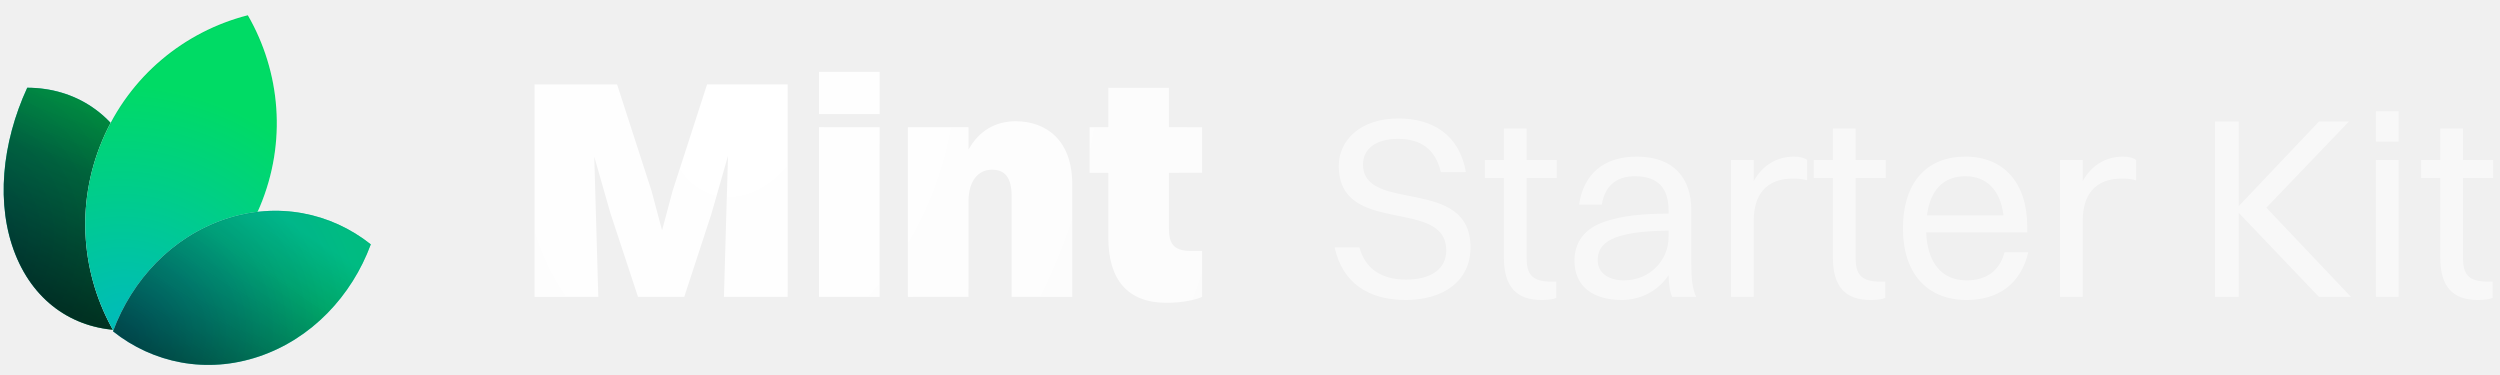
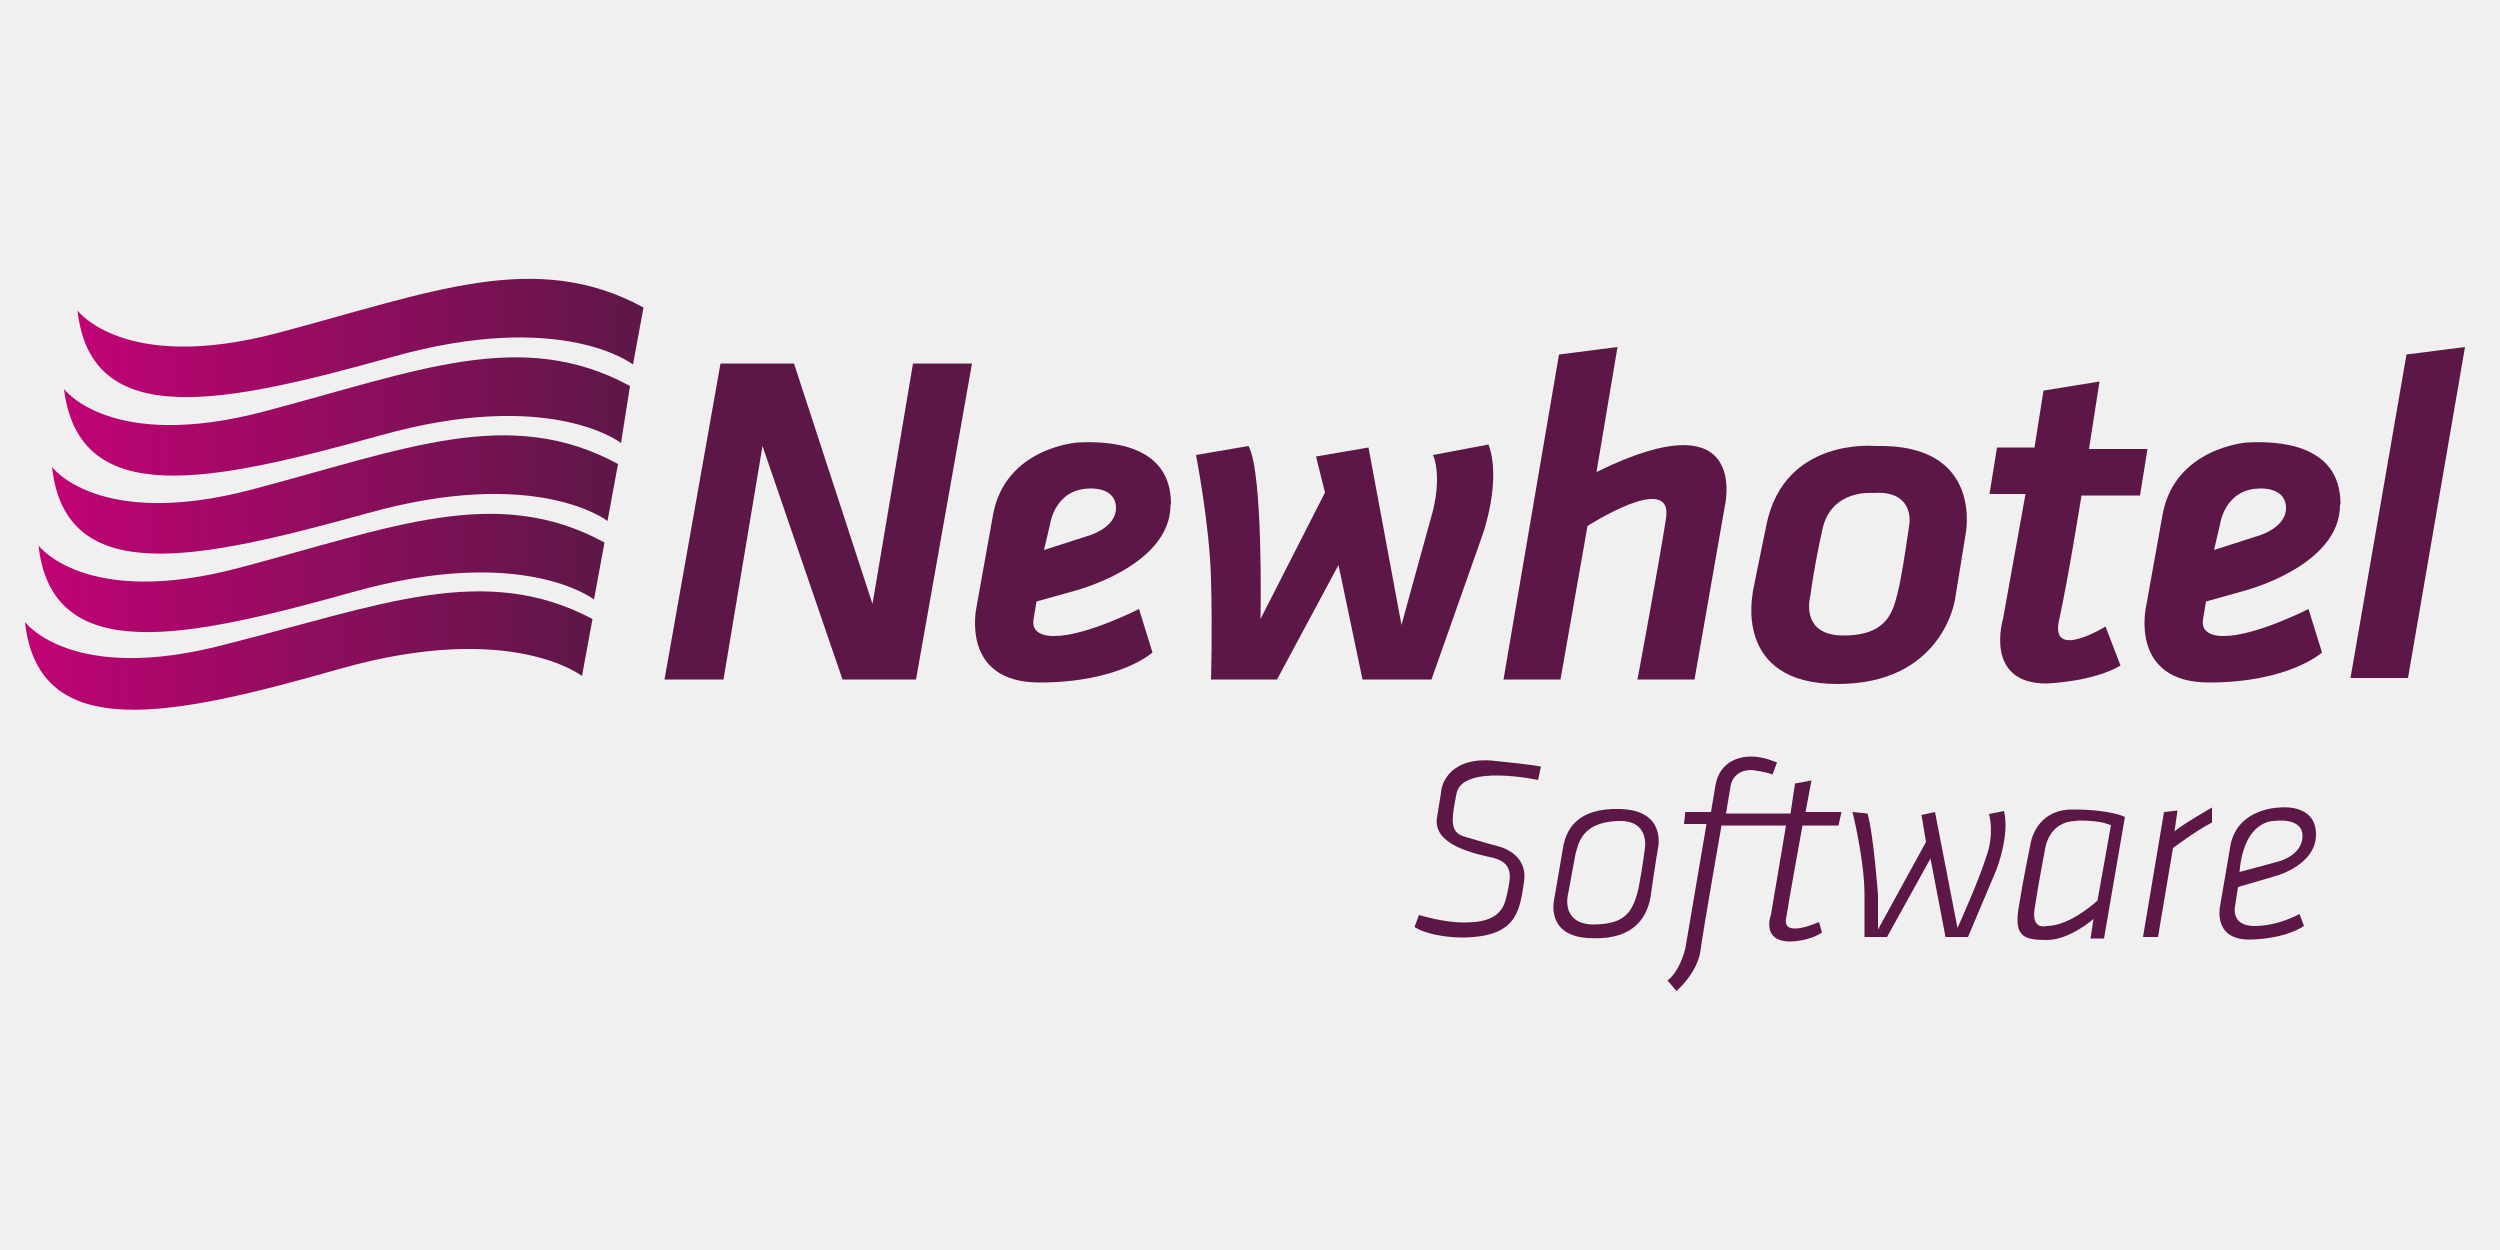
- <svg xmlns="http://www.w3.org/2000/svg" width="160" height="24" viewBox="0 0 160 24" fill="none">
-   <path d="M7.953 21.139C4.896 21.13 2.255 19.458 0.987 16.29C-0.28 13.121 0.109 9.163 1.744 5.615C4.801 5.624 7.442 7.296 8.71 10.465C9.977 13.633 9.588 17.591 7.953 21.139Z" fill="white" />
-   <path d="M7.953 21.139C4.896 21.13 2.255 19.458 0.987 16.29C-0.28 13.121 0.109 9.163 1.744 5.615C4.801 5.624 7.442 7.296 8.71 10.465C9.977 13.633 9.588 17.591 7.953 21.139Z" fill="url(#paint0_radial_115_109)" />
-   <path d="M7.953 21.139C4.896 21.13 2.255 19.458 0.987 16.29C-0.28 13.121 0.109 9.163 1.744 5.615C4.801 5.624 7.442 7.296 8.71 10.465C9.977 13.633 9.588 17.591 7.953 21.139Z" fill="black" fill-opacity="0.5" style="mix-blend-mode:hard-light" />
-   <path d="M7.953 21.139C4.896 21.13 2.255 19.458 0.987 16.29C-0.28 13.121 0.109 9.163 1.744 5.615C4.801 5.624 7.442 7.296 8.71 10.465C9.977 13.633 9.588 17.591 7.953 21.139Z" fill="url(#paint1_linear_115_109)" fill-opacity="0.5" style="mix-blend-mode:hard-light" />
-   <path d="M7.935 21.111C4.897 21.096 2.274 19.431 1.013 16.279C-0.248 13.124 0.136 9.182 1.762 5.643C4.8 5.659 7.423 7.324 8.684 10.476C9.945 13.63 9.561 17.572 7.935 21.111Z" stroke="url(#paint2_linear_115_109)" stroke-opacity="0.05" stroke-width="0.056" />
-   <path d="M7.31 21.257C11.354 20.221 14.884 17.375 16.628 13.236C18.373 9.097 17.945 4.587 15.86 0.976C11.816 2.012 8.287 4.858 6.542 8.998C4.797 13.137 5.225 17.646 7.31 21.257Z" fill="white" />
-   <path d="M7.31 21.257C11.354 20.221 14.884 17.375 16.628 13.236C18.373 9.097 17.945 4.587 15.86 0.976C11.816 2.012 8.287 4.858 6.542 8.998C4.797 13.137 5.225 17.646 7.31 21.257Z" fill="url(#paint3_radial_115_109)" />
-   <path d="M16.602 13.225C14.864 17.349 11.351 20.187 7.324 21.225C5.253 17.624 4.829 13.132 6.568 9.009C8.306 4.885 11.819 2.047 15.846 1.009C17.918 4.61 18.341 9.101 16.602 13.225Z" stroke="url(#paint4_linear_115_109)" stroke-opacity="0.05" stroke-width="0.056" />
-   <path d="M7.234 21.207C9.789 23.237 13.21 23.951 16.577 22.814C19.944 21.677 22.506 18.945 23.73 15.638C21.175 13.608 17.754 12.894 14.387 14.031C11.02 15.168 8.458 17.901 7.234 21.207Z" fill="white" />
-   <path d="M7.234 21.207C9.789 23.237 13.21 23.951 16.577 22.814C19.944 21.677 22.506 18.945 23.73 15.638C21.175 13.608 17.754 12.894 14.387 14.031C11.02 15.168 8.458 17.901 7.234 21.207Z" fill="url(#paint5_radial_115_109)" />
-   <path d="M7.234 21.207C9.789 23.237 13.21 23.951 16.577 22.814C19.944 21.677 22.506 18.945 23.73 15.638C21.175 13.608 17.754 12.894 14.387 14.031C11.02 15.168 8.458 17.901 7.234 21.207Z" fill="black" fill-opacity="0.2" style="mix-blend-mode:hard-light" />
-   <path d="M7.234 21.207C9.789 23.237 13.21 23.951 16.577 22.814C19.944 21.677 22.506 18.945 23.73 15.638C21.175 13.608 17.754 12.894 14.387 14.031C11.02 15.168 8.458 17.901 7.234 21.207Z" fill="url(#paint6_linear_115_109)" fill-opacity="0.5" style="mix-blend-mode:hard-light" />
-   <path d="M16.568 22.787C13.218 23.918 9.814 23.212 7.267 21.198C8.492 17.907 11.044 15.189 14.396 14.058C17.747 12.927 21.15 13.633 23.697 15.648C22.472 18.938 19.92 21.656 16.568 22.787Z" stroke="url(#paint7_linear_115_109)" stroke-opacity="0.05" stroke-width="0.056" />
-   <path d="M34.212 19V5.4H39.492L41.692 12.2L42.372 14.74L43.052 12.2L45.252 5.4H50.412V19H46.332L46.592 9.98L45.532 13.68L43.792 19H40.832L39.052 13.6L38.032 10.02L38.292 19H34.212ZM52.416 7.3V4.6H56.295V7.3H52.416ZM52.416 19V8.14H56.295V19H52.416ZM58.104 19V8.14H61.984V9.58C62.664 8.34 63.744 7.76 65.004 7.76C66.964 7.76 68.624 8.98 68.624 11.78V19H64.744V12.56C64.744 11.34 64.304 10.86 63.484 10.86C62.604 10.86 61.984 11.58 61.984 12.88V19H58.104ZM70.933 15.22V11.06H69.733V8.14H70.933V5.62H74.813V8.14H76.933V11.06H74.813V14.6C74.813 15.5 75.033 16.06 76.213 16.06H76.933V19C76.493 19.2 75.673 19.38 74.653 19.38C72.153 19.38 70.933 17.88 70.933 15.22Z" fill="url(#paint8_radial_115_109)" />
-   <path d="M87.232 10.519C87.232 13.687 94.112 11.229 94.112 15.832C94.112 17.994 92.364 19.198 89.971 19.198C87.562 19.198 85.912 18.093 85.417 15.832H87.001C87.364 17.169 88.371 17.895 89.987 17.895C91.671 17.895 92.561 17.152 92.561 16.03C92.561 12.598 85.681 15.155 85.681 10.618C85.681 9.001 87.034 7.582 89.509 7.582C91.671 7.582 93.403 8.621 93.816 11.014H92.215C91.868 9.529 90.912 8.886 89.476 8.886C88.057 8.886 87.232 9.529 87.232 10.519ZM96.25 16.476V11.393H95.029V10.239H96.25V8.226H97.702V10.239H99.632V11.393H97.702V16.476C97.702 17.532 98.015 18.026 99.302 18.026H99.599V19.066C99.434 19.148 99.071 19.198 98.659 19.198C97.025 19.198 96.25 18.323 96.25 16.476ZM102.516 13.093H101.064C101.345 11.162 102.615 10.024 104.76 10.024C107.103 10.024 108.242 11.393 108.242 13.44V16.888C108.242 17.895 108.324 18.521 108.555 19H107.021C106.856 18.654 106.806 18.142 106.79 17.614C106.047 18.72 104.859 19.198 103.803 19.198C101.988 19.198 100.767 18.357 100.767 16.69C100.767 15.486 101.427 14.611 102.714 14.182C103.902 13.786 105.107 13.687 106.79 13.671V13.473C106.79 12.053 106.13 11.278 104.628 11.278C103.374 11.278 102.698 11.971 102.516 13.093ZM102.252 16.657C102.252 17.465 102.929 17.944 103.952 17.944C105.569 17.944 106.79 16.674 106.79 15.172V14.759C103.061 14.793 102.252 15.585 102.252 16.657ZM110.787 19V10.239H112.239V11.591C112.833 10.519 113.774 10.024 114.83 10.024C115.176 10.024 115.49 10.107 115.655 10.239V11.542C115.407 11.46 115.094 11.427 114.747 11.427C112.998 11.427 112.239 12.515 112.239 14.1V19H110.787ZM117.305 16.476V11.393H116.084V10.239H117.305V8.226H118.757V10.239H120.688V11.393H118.757V16.476C118.757 17.532 119.071 18.026 120.358 18.026H120.655V19.066C120.49 19.148 120.127 19.198 119.714 19.198C118.081 19.198 117.305 18.323 117.305 16.476ZM129.809 16.145C129.33 18.192 127.862 19.198 125.865 19.198C123.324 19.198 121.79 17.482 121.79 14.627C121.79 11.658 123.324 10.024 125.783 10.024C128.258 10.024 129.743 11.723 129.743 14.512V14.875H123.275C123.357 16.838 124.281 17.944 125.865 17.944C127.103 17.944 127.977 17.35 128.291 16.145H129.809ZM125.783 11.278C124.38 11.278 123.539 12.152 123.324 13.786H128.225C128.027 12.169 127.152 11.278 125.783 11.278ZM131.843 19V10.239H133.295V11.591C133.889 10.519 134.829 10.024 135.885 10.024C136.232 10.024 136.545 10.107 136.71 10.239V11.542C136.463 11.46 136.149 11.427 135.803 11.427C134.054 11.427 133.295 12.515 133.295 14.1V19H131.843ZM141.763 19V7.78H143.281V13.192L148.413 7.78H150.327L145.047 13.291L150.459 19H148.413L143.281 13.621V19H141.763ZM152.06 9.067V7.12H153.512V9.067H152.06ZM152.06 19V10.239H153.512V19H152.06ZM156.178 16.476V11.393H154.957V10.239H156.178V8.226H157.63V10.239H159.56V11.393H157.63V16.476C157.63 17.532 157.943 18.026 159.23 18.026H159.527V19.066C159.362 19.148 158.999 19.198 158.587 19.198C156.953 19.198 156.178 18.323 156.178 16.476Z" fill="white" fill-opacity="0.55" />
+ <svg xmlns="http://www.w3.org/2000/svg" id="Layer_1" data-name="Layer 1" version="1.1" viewBox="0 0 500 250">
  <defs>
-     <radialGradient id="paint0_radial_115_109" cx="0" cy="0" r="1" gradientUnits="userSpaceOnUse" gradientTransform="translate(-3.00503 15.023) rotate(-10.029) scale(17.9572 17.784)">
-       <stop stop-color="#00B0BB" />
-       <stop offset="1" stop-color="#00DB65" />
-     </radialGradient>
-     <linearGradient id="paint1_linear_115_109" x1="7.39" y1="4.813" x2="1.63" y2="18.689" gradientUnits="userSpaceOnUse">
-       <stop stop-color="#18E299" />
-       <stop offset="1" />
+     <style>
+       .cls-1 {
+         fill: url(#linear-gradient);
+       }
+ 
+       .cls-1, .cls-2, .cls-3, .cls-4, .cls-5, .cls-6 {
+         stroke-width: 0px;
+       }
+ 
+       .cls-2 {
+         fill: url(#linear-gradient-5);
+       }
+ 
+       .cls-3 {
+         fill: url(#linear-gradient-2);
+       }
+ 
+       .cls-4 {
+         fill: url(#linear-gradient-3);
+       }
+ 
+       .cls-5 {
+         fill: #5d1747;
+       }
+ 
+       .cls-6 {
+         fill: url(#linear-gradient-4);
+       }
+     </style>
+     <linearGradient id="linear-gradient" x1="15.5" y1="184.4" x2="128.7" y2="184.4" gradientTransform="translate(0 252) scale(1 -1)" gradientUnits="userSpaceOnUse">
+       <stop offset="0" stop-color="#c10275" />
+       <stop offset="1" stop-color="#5d1747" />
    </linearGradient>
-     <linearGradient id="paint2_linear_115_109" x1="7.948" y1="8.016" x2="1.761" y2="18.746" gradientUnits="userSpaceOnUse">
-       <stop />
-       <stop offset="1" stop-opacity="0" />
+     <linearGradient id="linear-gradient-2" x1="13" y1="168.7" x2="126.2" y2="168.7" gradientTransform="translate(0 252) scale(1 -1)" gradientUnits="userSpaceOnUse">
+       <stop offset="0" stop-color="#c10275" />
+       <stop offset="1" stop-color="#5d1747" />
    </linearGradient>
-     <radialGradient id="paint3_radial_115_109" cx="0" cy="0" r="1" gradientUnits="userSpaceOnUse" gradientTransform="translate(8.11404 20.8822) rotate(-75.7542) scale(21.6246 23.7772)">
-       <stop stop-color="#00BBBB" />
-       <stop offset="0.713" stop-color="#00DB65" />
-     </radialGradient>
-     <linearGradient id="paint4_linear_115_109" x1="7.602" y1="5.871" x2="15.556" y2="16.372" gradientUnits="userSpaceOnUse">
-       <stop />
-       <stop offset="1" stop-opacity="0" />
+     <linearGradient id="linear-gradient-3" x1="10.4" y1="153" x2="123.6" y2="153" gradientTransform="translate(0 252) scale(1 -1)" gradientUnits="userSpaceOnUse">
+       <stop offset="0" stop-color="#c10275" />
+       <stop offset="1" stop-color="#5d1747" />
    </linearGradient>
-     <radialGradient id="paint5_radial_115_109" cx="0" cy="0" r="1" gradientUnits="userSpaceOnUse" gradientTransform="translate(7.84537 21.5181) rotate(-20.3525) scale(18.5603 17.32)">
-       <stop stop-color="#00B0BB" />
-       <stop offset="1" stop-color="#00DB65" />
-     </radialGradient>
-     <linearGradient id="paint6_linear_115_109" x1="16.808" y1="13.007" x2="10.041" y2="22.994" gradientUnits="userSpaceOnUse">
-       <stop stop-color="#00B1BC" />
-       <stop offset="1" />
+     <linearGradient id="linear-gradient-4" x1="7.7" y1="137.4" x2="120.9" y2="137.4" gradientTransform="translate(0 252) scale(1 -1)" gradientUnits="userSpaceOnUse">
+       <stop offset="0" stop-color="#c10275" />
+       <stop offset="1" stop-color="#5d1747" />
    </linearGradient>
-     <linearGradient id="paint7_linear_115_109" x1="16.808" y1="13.007" x2="14.169" y2="23.841" gradientUnits="userSpaceOnUse">
-       <stop />
-       <stop offset="1" stop-opacity="0" />
+     <linearGradient id="linear-gradient-5" x1="5" y1="121.8" x2="118.3" y2="121.8" gradientTransform="translate(0 252) scale(1 -1)" gradientUnits="userSpaceOnUse">
+       <stop offset="0" stop-color="#c10275" />
+       <stop offset="1" stop-color="#5d1747" />
    </linearGradient>
-     <radialGradient id="paint8_radial_115_109" cx="0" cy="0" r="1" gradientUnits="userSpaceOnUse" gradientTransform="translate(47.2781 7) rotate(19.0047) scale(67.5582 85.7506)">
-       <stop stop-color="white" />
-       <stop offset="1" stop-color="white" stop-opacity="0.5" />
-     </radialGradient>
  </defs>
+   <g>
+     <path class="cls-1" d="M15.5,62.1s9.3,12.6,40,4.5,51.5-16.9,73.2-5.1l-2.1,11.4s-14.1-11.1-48.2-1.5c-33.4,9.3-60.2,15.1-62.9-9.3Z" />
+     <path class="cls-3" d="M12.8,77.8s9.3,12.6,40,4.5c30.7-8.1,51.5-16.9,73.2-5.1l-1.8,11.4s-14.1-11.1-48.2-1.5c-33.7,9.3-60.2,15.1-63.2-9.3Z" />
+     <path class="cls-4" d="M10.4,93.4s9.3,12.6,40,4.5c30.7-8.1,51.5-16.9,73.2-5.1l-2.1,11.4s-14.1-11.1-48.2-1.5c-33.7,9.3-60.2,15.1-62.9-9.3Z" />
+     <path class="cls-6" d="M7.7,109.1s9.3,12.6,40,4.5c30.7-8.1,51.5-16.9,73.2-5.1l-2.1,11.4s-14.1-11.1-48.2-1.5c-33.4,9.3-60.2,15.1-62.9-9.3Z" />
+     <path class="cls-2" d="M5,124.4s9.3,12.6,40,4.5c31-7.8,51.8-16.6,73.5-5.1l-2.1,11.4s-14.1-11.1-48.2-1.5c-33.7,9.6-60.5,15.4-63.2-9.3Z" />
+   </g>
+   <g>
+     <polygon class="cls-5" points="144.1 72.7 132.9 135.9 144.7 135.9 152.5 89.2 168.5 135.9 183.2 135.9 194.4 72.7 182.6 72.7 174.5 120.8 158.8 72.7 144.1 72.7" />
+     <path class="cls-5" d="M234.1,101c0,12.3-19.3,17.2-19.3,17.2l-7.5,2.1-.6,3.6c-.6,3.6,4.2,3.3,4.2,3.3,6.3,0,16.9-5.4,16.9-5.4l2.7,8.7s-6.6,6-22.6,6-12.6-15.1-12.6-15.1c0,0,.9-5.1,3.3-18.4,2.4-13.5,16.9-14.5,16.9-14.5,5.7-.3,18.7,0,18.7,12.3ZM217.2,107.3s6-1.5,6-5.7-5.1-3.9-5.1-3.9c-7.2,0-8.1,7.2-8.1,7.2l-1.2,5.1,8.4-2.7Z" />
+     <path class="cls-5" d="M468,101c0,12.3-19.3,17.2-19.3,17.2l-7.5,2.1-.6,3.6c-.6,3.6,4.2,3.3,4.2,3.3,6.3,0,16.9-5.4,16.9-5.4l2.7,8.7s-6.6,6-22.6,6-12.6-15.1-12.6-15.1c0,0,.9-5.1,3.3-18.4,2.4-13.5,16.9-14.5,16.9-14.5,5.7-.3,18.7,0,18.7,12.3ZM451.2,107.3s6-1.5,6-5.7-5.1-3.9-5.1-3.9c-7.2,0-8.1,7.2-8.1,7.2l-1.2,5.1,8.4-2.7Z" />
+     <path class="cls-5" d="M239.2,91s2.7,13.8,3,24.7c.3,10.8,0,20.2,0,20.2h13.2l12.3-22.9,4.8,22.9h13.8l10.2-28.9s3.9-10.8,1.2-18.1l-11.1,2.1s1.8,3.6,0,11.1c-2.1,7.5-6.3,22.9-6.3,22.9l-6.6-35.5-10.5,1.8,1.8,7.2-12.9,25.3s.6-29.2-2.4-34.6l-10.5,1.8Z" />
+     <path class="cls-5" d="M311.8,70.9l-11.1,65h11.4l5.4-30.7s17.2-11.1,15.7-1.5c-1.5,9.6-5.7,32.2-5.7,32.2h11.4l6-34.3s5.7-22.6-25.6-7.2l4.2-25-11.7,1.5Z" />
+     <path class="cls-5" d="M393.1,107l-2.1,12.9s-2.4,16.9-23.5,16.9-16.9-18.4-16.9-18.4c0,0-.9,3.9,2.7-13.5,3.6-17.5,21.7-15.7,21.7-15.7,22-.6,18.1,17.8,18.1,17.8ZM374.7,98.6s-8.4-.9-10.2,7.2c-1.8,8.1-2.4,13.2-2.4,13.2,0,0-2.4,8.1,6.6,8.1s9.9-5.1,10.8-8.4c.9-3.3,2.4-14.1,2.4-14.1,0,0,.9-6.6-7.2-6Z" />
+     <path class="cls-5" d="M408.7,78.1l-1.8,11.4h-7.5l-1.5,9.3h7.2l-4.5,25s-3.9,12.9,8.7,12.9c0,0,9.3-.3,14.8-3.6l-3-7.8s-11.1,6.9-9.3-1.2c1.8-8.1,4.5-25,4.5-25h11.7l1.5-9.3h-11.7l2.1-13.5-11.1,1.8Z" />
+     <polygon class="cls-5" points="481.3 70.9 470.1 135.6 481.6 135.6 493 69.4 481.3 70.9" />
+   </g>
+   <g>
+     <path class="cls-5" d="M308.2,153.3l-.6,2.7s-15.1-3.3-16.3,2.7-1.2,7.8,1.8,8.7c3,.9,6.3,1.8,6.3,1.8,0,0,6.3,1.2,5.4,7.2-.9,6-1.5,11.1-12.6,11.1,0,0-6,0-9.3-2.1l.9-2.4s4.8,1.5,9,1.5,7.5-.9,8.4-4.8c.9-3.9,1.8-6.9-2.4-8.1-4.2-.9-12.3-2.7-11.4-8.1.9-5.4.9-5.7.9-5.7,0,0,.9-6.3,9.9-5.7,9,.9,9.9,1.2,9.9,1.2Z" />
+     <path class="cls-5" d="M324.1,161.8c9.3.3,7.5,7.8,7.5,7.8,0,0-.9,5.4-1.5,9.9-.9,4.8-4.2,8.7-12.6,8.1-8.7-.6-6.6-8.1-6.6-8.1l1.8-10.5c.6-2.7,2.4-7.5,11.4-7.2ZM315.1,170.8l-1.5,8.1s-1.5,5.7,4.8,6c6.3,0,8.1-2.1,9.3-7.2.9-4.8,1.2-7.5,1.2-7.5,0,0,1.5-6.3-5.4-6-7.2.3-7.8,4.5-8.4,6.6Z" />
+     <path class="cls-5" d="M337.1,162.1l-.3,2.7h4.5l-4.2,24.7s-.9,4.5-3.6,6.6l1.8,2.1s4.2-3.6,4.8-8.1c.6-4.5,4.2-25,4.2-25h12.9l-3,17.8s-2.1,5.4,3.9,5.4c0,0,3.6,0,6.3-1.8l-.6-2.1s-7.2,3.3-6.6-.6c.6-3.9,3.3-18.7,3.3-18.7h7.2l.6-2.7h-7.2l1.2-6.3-3.3.6-.9,6h-12.9l.9-5.4s.3-3.3,4.2-3.3c0,0,2.7.3,4.2.9l.9-2.4s-2.7-1.2-5.1-1.2-6.3.9-7.2,5.7l-.9,5.4h-5.1v-.3Z" />
+     <path class="cls-5" d="M370.5,162.4s2.4,9.6,2.4,16.6v8.4h4.5l8.7-15.7,3,15.7h4.5l5.7-13.5s2.7-6.9,1.5-11.7l-3,.6s1.2,3.9-.6,8.7c-1.5,4.8-5.7,14.1-5.7,14.1l-4.5-23.2-2.7.6.9,5.4-9.6,17.5v-6.9s-.9-12.3-2.1-16.3l-3-.3Z" />
+     <path class="cls-5" d="M425,163.3l-4.2,24.4h-2.7l.6-3.9s-4.8,4.2-9.3,4.2-6.6-.6-5.7-6.3c.9-5.7,2.4-12.9,2.4-12.9,0,0,.9-6.9,8.4-6.9,7.8,0,10.5,1.5,10.5,1.5ZM415.3,164.2c-5.7,0-6.3,5.7-6.3,5.7,0,0-1.5,7.8-2.1,12-.6,4.2,2.4,3.3,2.4,3.3,4.8,0,10.2-5.1,10.2-5.1l2.7-15.1c-.6,0-1.2-.9-6.9-.9Z" />
+     <path class="cls-5" d="M432.8,162.4l-4.2,25h3l3-17.8s4.8-3.6,7.8-5.1v-3s-6.3,3.6-7.5,4.8l.6-4.2-2.7.3Z" />
+     <path class="cls-5" d="M456,161.5s7.2-.9,7.2,5.4-8.4,8.4-8.4,8.4l-7.2,2.1-.6,3.9s-.9,3.9,3.9,3.9,9-2.4,9-2.4l.9,2.4c-4.2,2.7-10.5,2.7-10.5,2.7-7.8.3-6.3-6.6-6.3-6.6l2.1-12.3c1.5-7.5,9.9-7.5,9.9-7.5ZM454.8,164.2s-6-.3-6.9,10.2l7.8-2.1s4.8-1.2,4.8-5.1c0-3.9-5.7-3-5.7-3Z" />
+   </g>
</svg>
